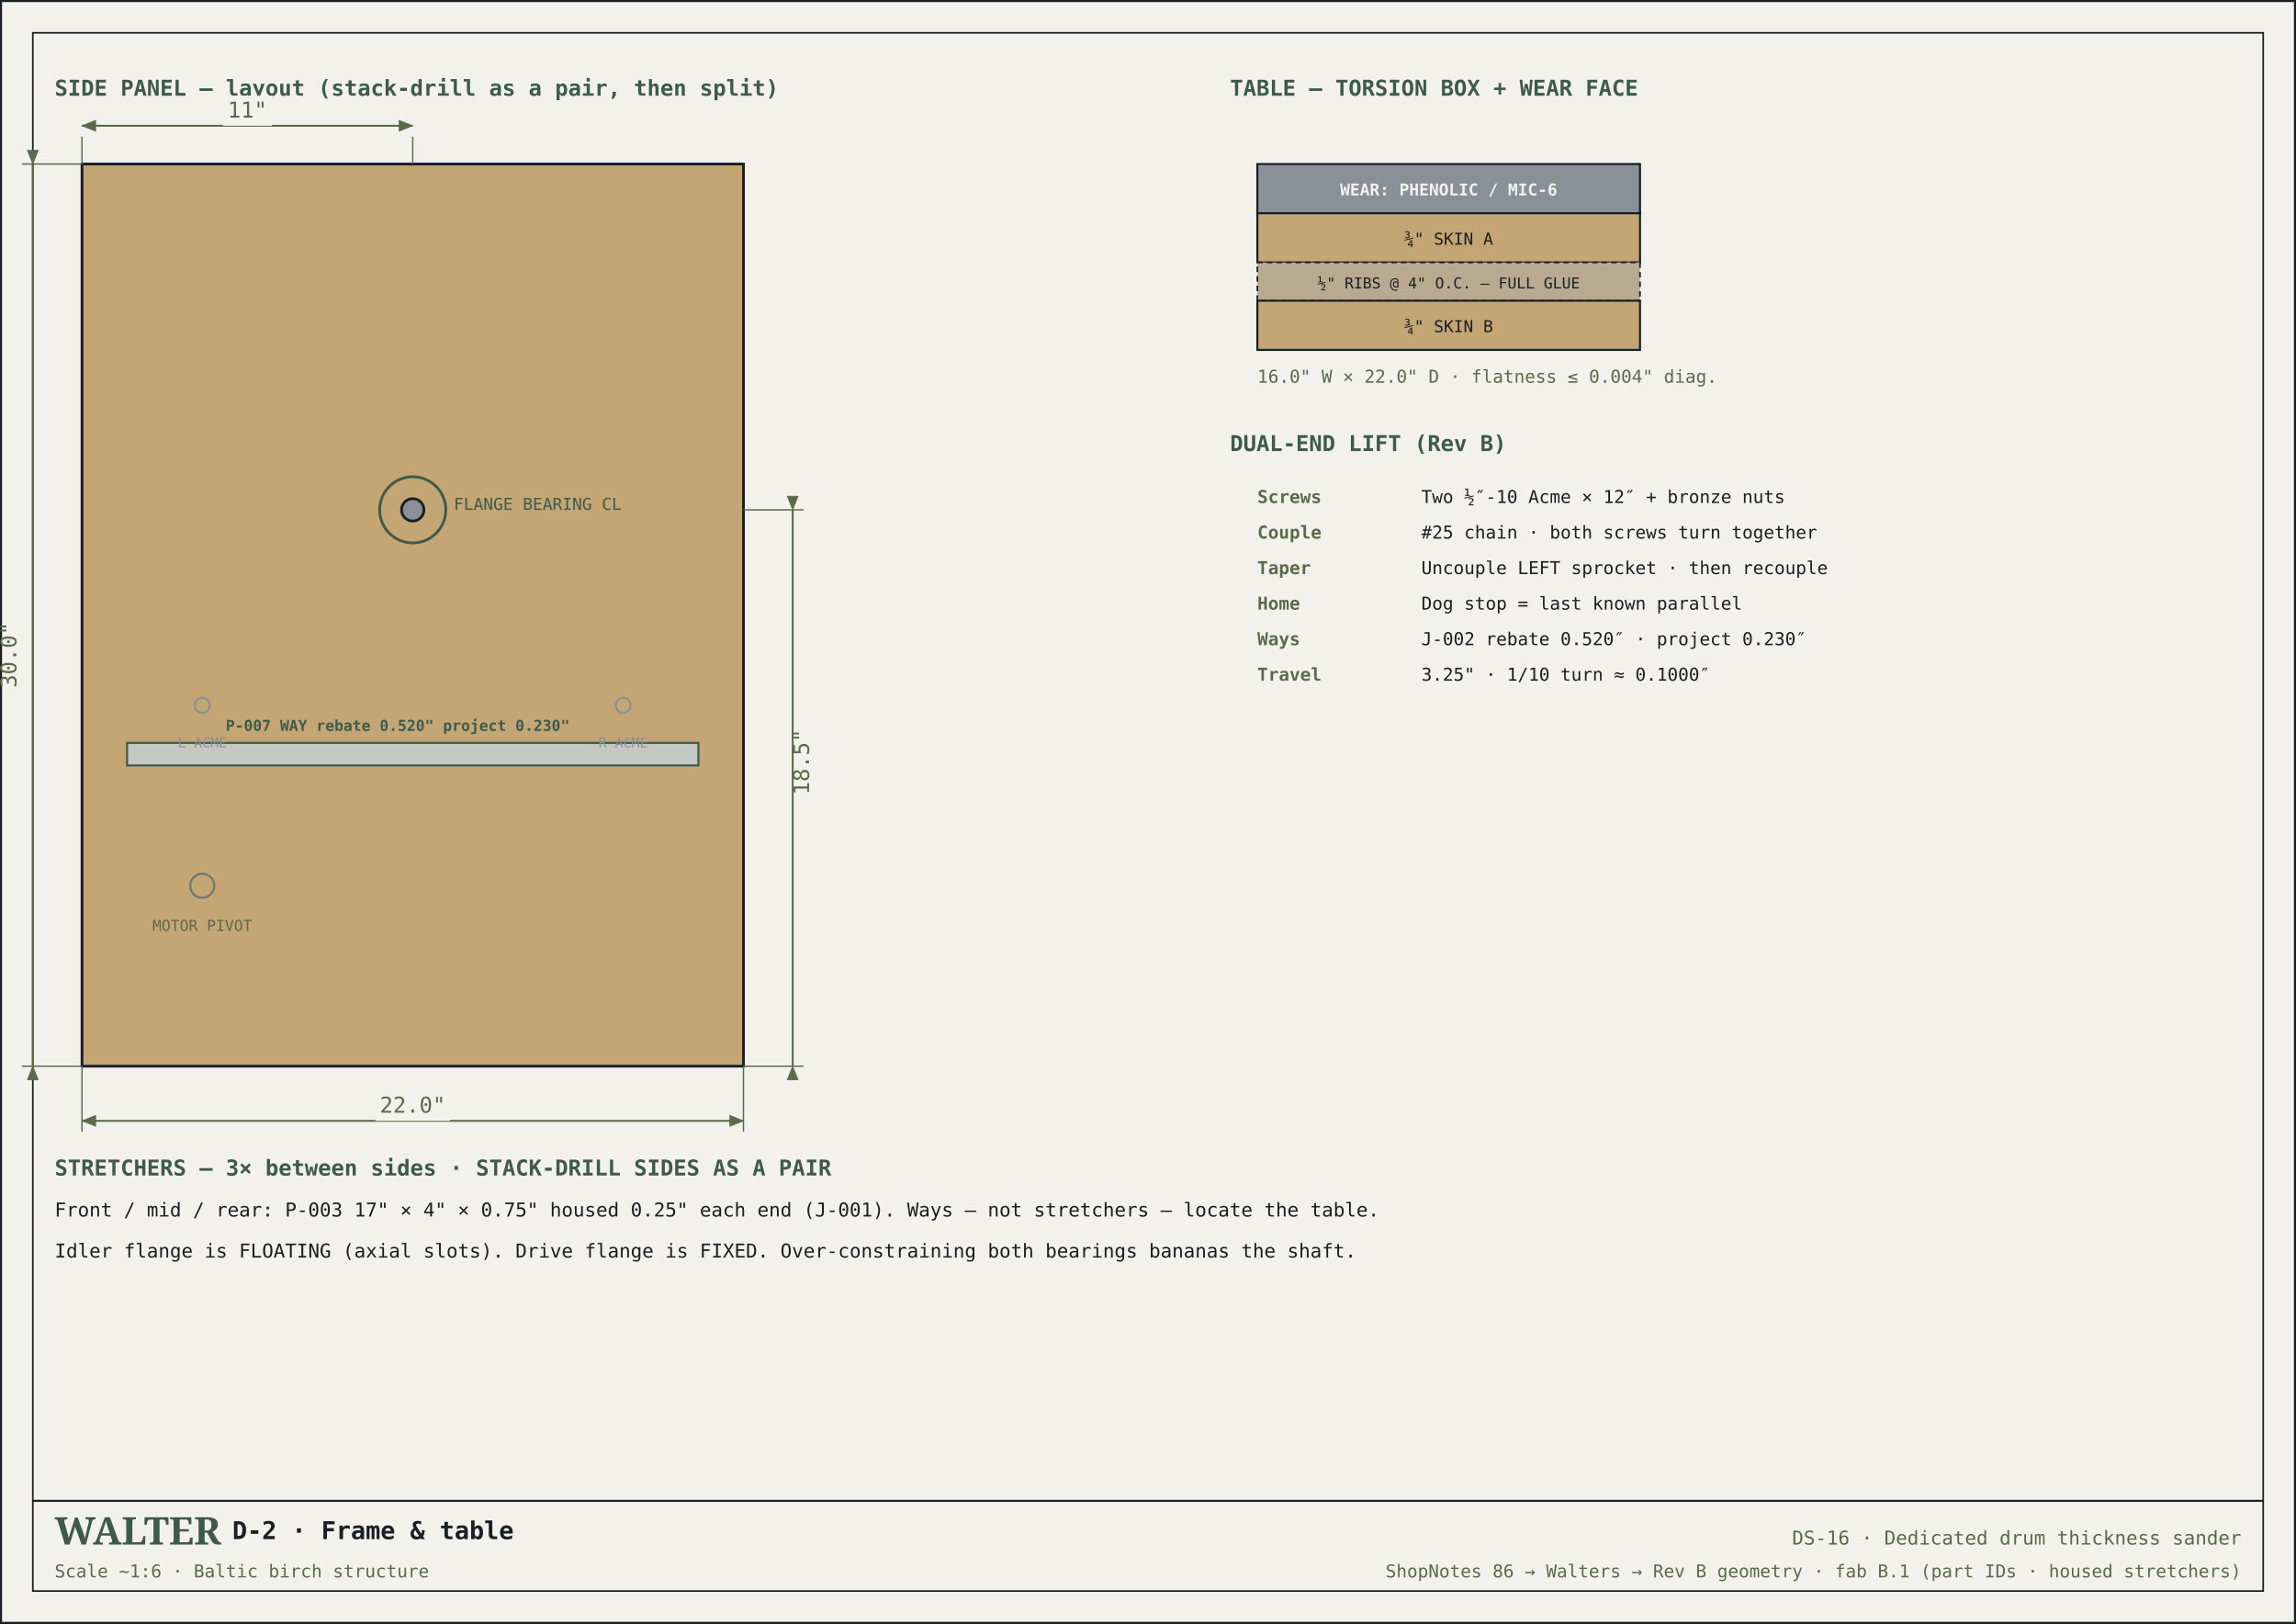
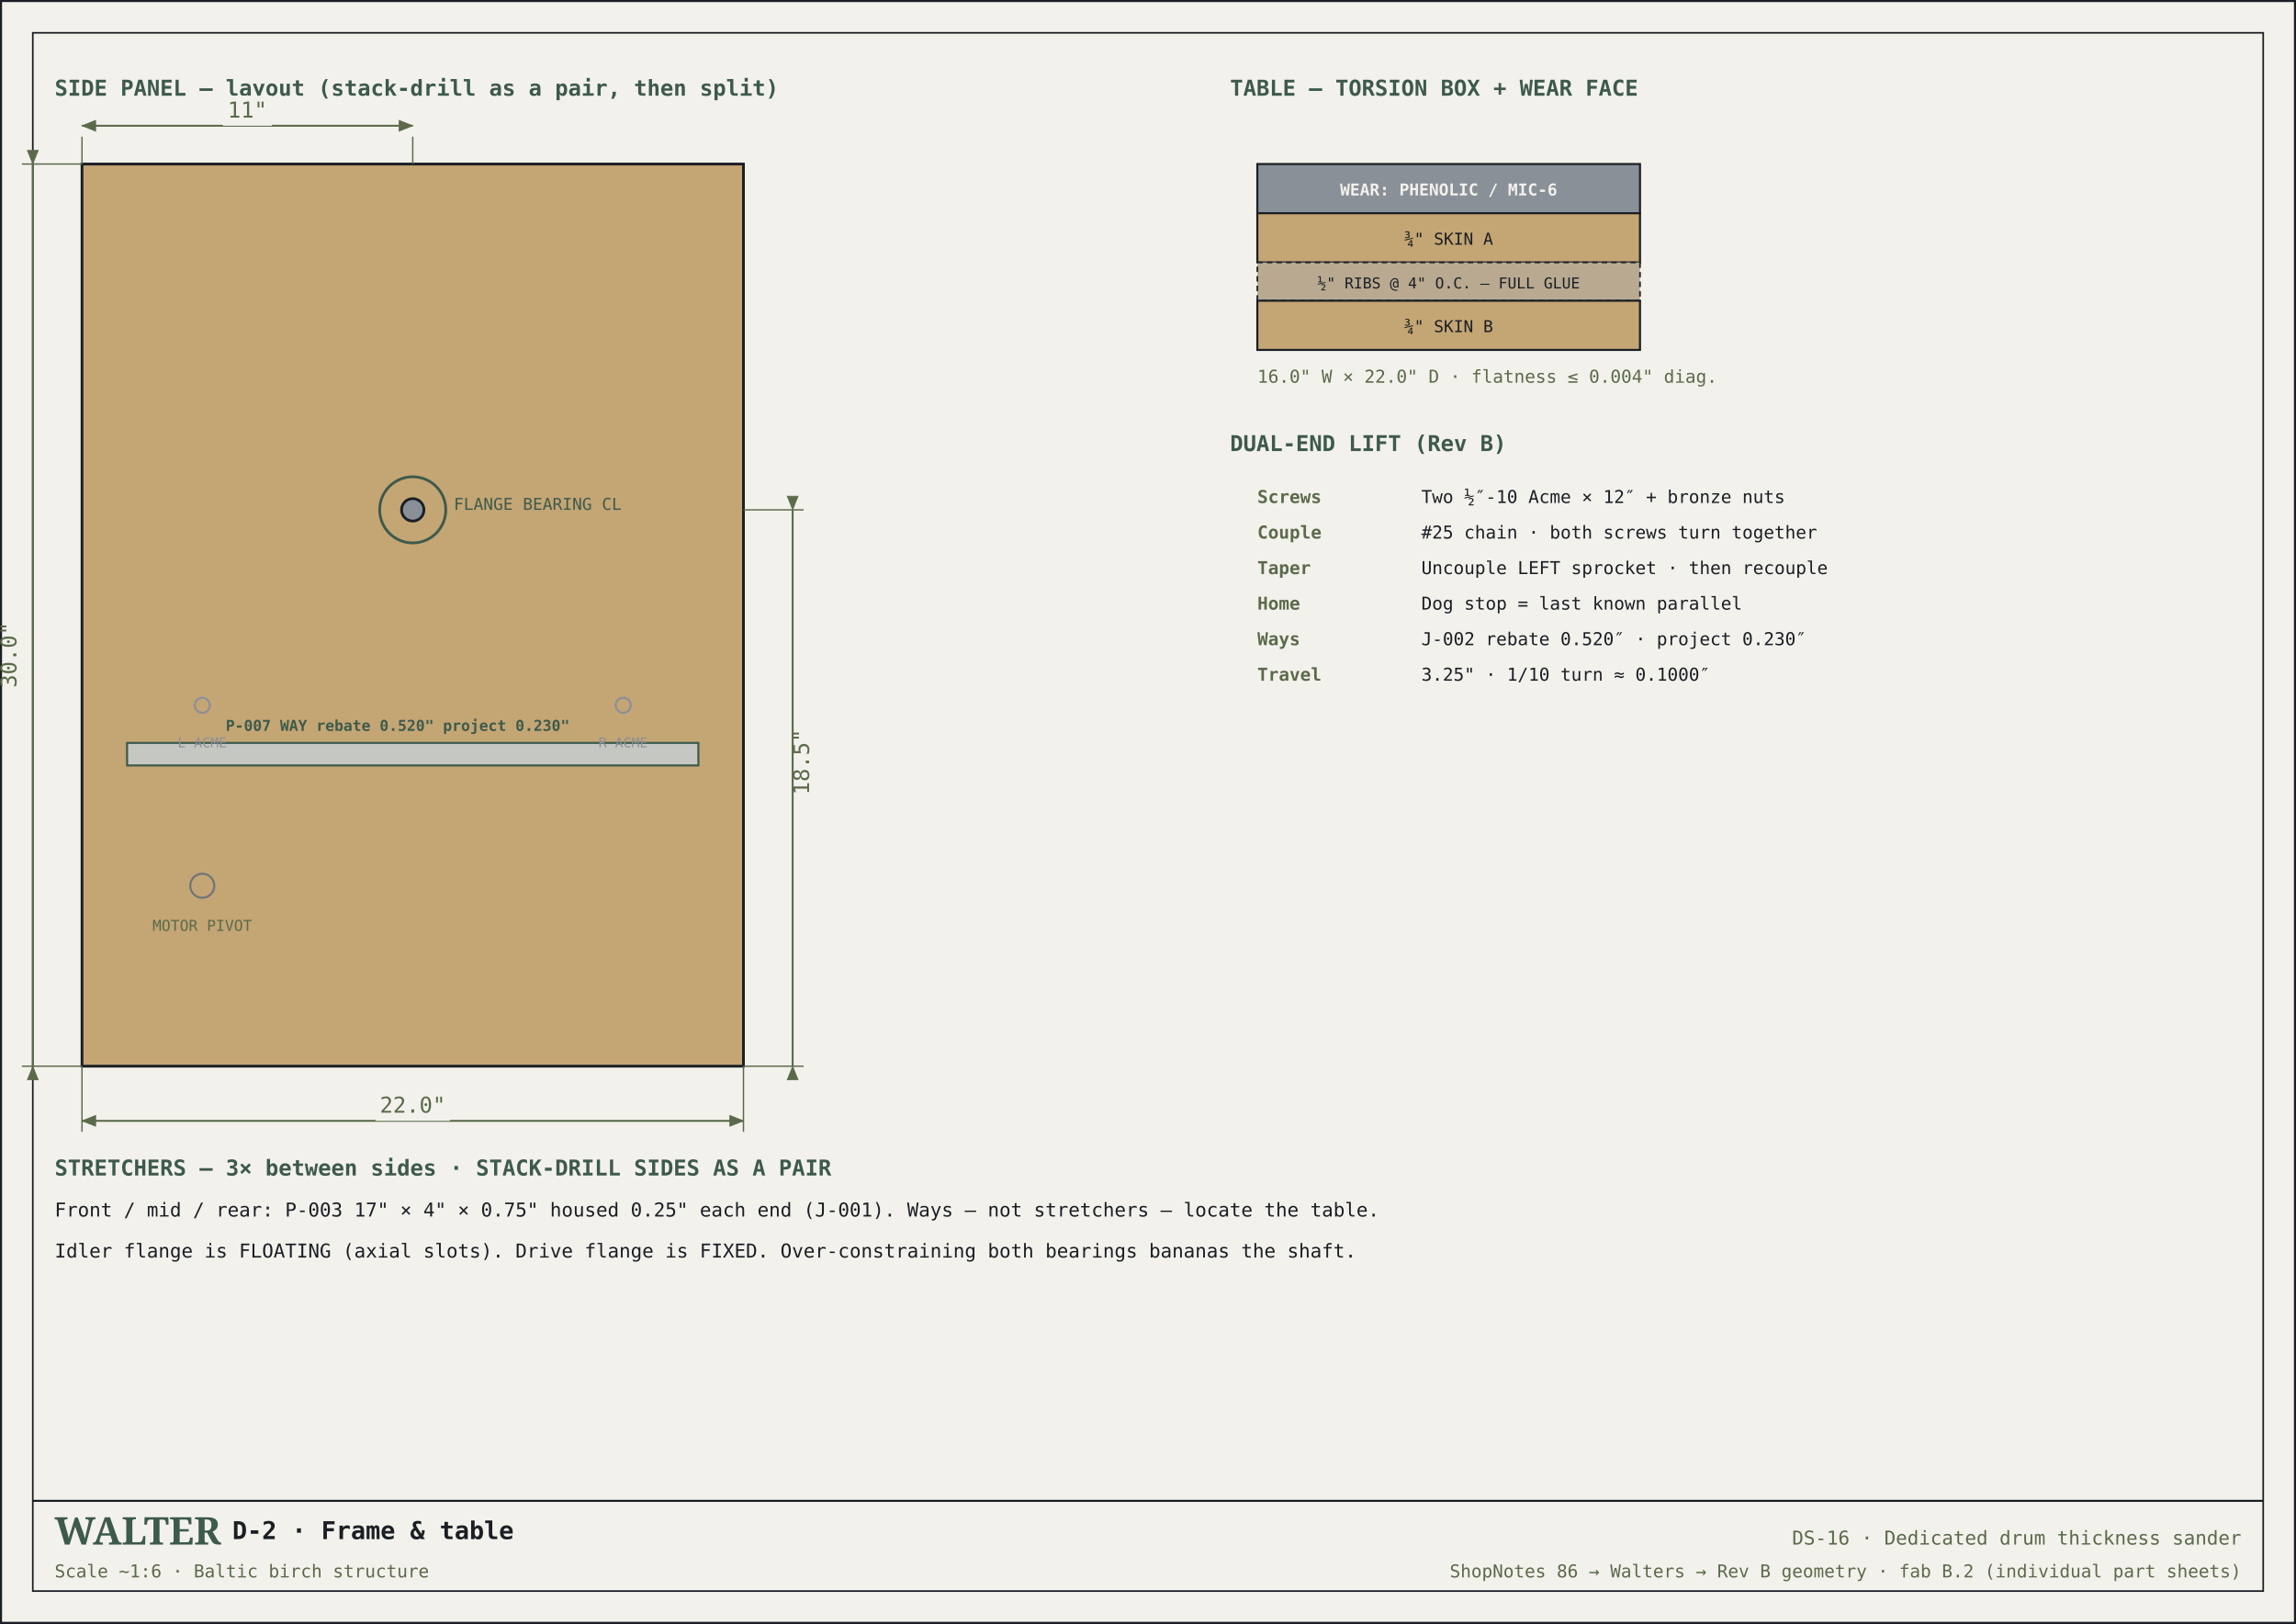
<svg xmlns="http://www.w3.org/2000/svg" width="1680" height="1188" viewBox="0 0 1680 1188">
  <rect x="0.0" y="0.0" width="1680.0" height="1188.0" fill="#f3f1ec" stroke="#1a1f24" stroke-width="3" />
  <rect x="24.0" y="24.0" width="1632.0" height="1140.0" fill="none" stroke="#1a1f24" stroke-width="1.2" />
  <line x1="24.0" y1="1098.0" x2="1656.0" y2="1098.0" stroke="#1a1f24" stroke-width="1.5" />
  <text x="40.0" y="1130.0" font-family="Georgia, serif" font-size="28" fill="#3d5a4c" text-anchor="start" font-weight="600">WALTER</text>
  <text x="170.0" y="1126.0" font-family="IBM Plex Mono, Menlo, monospace" font-size="18" fill="#1a1f24" text-anchor="start" font-weight="600">D-2  ·  Frame &amp; table</text>
  <text x="40.0" y="1154.0" font-family="IBM Plex Mono, Menlo, monospace" font-size="13" fill="#5a6a4a" text-anchor="start">Scale ~1:6 · Baltic birch structure</text>
  <text x="1640.0" y="1130.0" font-family="IBM Plex Mono, Menlo, monospace" font-size="14" fill="#5a6a4a" text-anchor="end">DS-16 · Dedicated drum thickness sander</text>
-   <text x="1640.0" y="1154.0" font-family="IBM Plex Mono, Menlo, monospace" font-size="13" fill="#5a6a4a" text-anchor="end">ShopNotes 86 → Walters → Rev B geometry · fab B.1 (part IDs · housed stretchers)</text>
+   <text x="1640.0" y="1154.0" font-family="IBM Plex Mono, Menlo, monospace" font-size="13" fill="#5a6a4a" text-anchor="end">ShopNotes 86 → Walters → Rev B geometry · fab B.2 (individual part sheets)</text>
  <text x="40.0" y="70.0" font-family="IBM Plex Mono, Menlo, monospace" font-size="16" fill="#3d5a4c" text-anchor="start" font-weight="600">SIDE PANEL — layout (stack-drill as a pair, then split)</text>
  <rect x="60.0" y="120.0" width="484.0" height="660.0" fill="#c4a574" stroke="#1a1f24" stroke-width="2" />
  <circle cx="302.0" cy="373.0" r="24.2" fill="none" stroke="#3d5a4c" stroke-width="2" />
  <circle cx="302.0" cy="373.0" r="8.2" fill="#8a9098" stroke="#1a1f24" stroke-width="2" />
  <text x="332.0" y="373.0" font-family="IBM Plex Mono, Menlo, monospace" font-size="12" fill="#3d5a4c" text-anchor="start">FLANGE BEARING CL</text>
  <rect x="93.0" y="543.5" width="418.0" height="16.5" fill="#c5c8c2" stroke="#3d5a4c" stroke-width="1.5" />
  <text x="291.0" y="534.7" font-family="IBM Plex Mono, Menlo, monospace" font-size="11" fill="#3d5a4c" text-anchor="middle" font-weight="600">P-007 WAY  rebate 0.520"  project 0.230"</text>
  <circle cx="148.0" cy="516.0" r="5.5" fill="none" stroke="#8a9098" stroke-width="1.5" />
  <circle cx="456.0" cy="516.0" r="5.5" fill="none" stroke="#8a9098" stroke-width="1.5" />
  <text x="148.0" y="546.8" font-family="IBM Plex Mono, Menlo, monospace" font-size="10" fill="#8a9098" text-anchor="middle">L ACME</text>
  <text x="456.0" y="546.8" font-family="IBM Plex Mono, Menlo, monospace" font-size="10" fill="#8a9098" text-anchor="middle">R ACME</text>
  <circle cx="148.0" cy="648.0" r="8.8" fill="none" stroke="#6e7578" stroke-width="1.5" />
  <text x="148.0" y="681.0" font-family="IBM Plex Mono, Menlo, monospace" font-size="11" fill="#5a6a4a" text-anchor="middle">MOTOR PIVOT</text>
  <line x1="60.0" y1="780.0" x2="60.0" y2="828.0" stroke="#5a6a4a" stroke-width="1" />
  <line x1="544.0" y1="780.0" x2="544.0" y2="828.0" stroke="#5a6a4a" stroke-width="1" />
  <line x1="60.0" y1="820.0" x2="544.0" y2="820.0" stroke="#5a6a4a" stroke-width="1.4" />
  <polygon points="60.0,820.0 70.0,816.0 70.0,824.0" fill="#5a6a4a" stroke="#5a6a4a" stroke-width="0.5" />
  <polygon points="544.0,820.0 534.0,816.0 534.0,824.0" fill="#5a6a4a" stroke="#5a6a4a" stroke-width="0.5" />
  <rect x="274.8" y="798.0" width="54.4" height="22.0" fill="#f3f1ec" />
  <text x="302.0" y="814.0" font-family="IBM Plex Mono, Menlo, monospace" font-size="16" fill="#5a6a4a" text-anchor="middle">22.0"</text>
  <line x1="60.0" y1="780.0" x2="16.0" y2="780.0" stroke="#5a6a4a" stroke-width="1" />
  <line x1="60.0" y1="120.0" x2="16.0" y2="120.0" stroke="#5a6a4a" stroke-width="1" />
  <line x1="24.0" y1="780.0" x2="24.0" y2="120.0" stroke="#5a6a4a" stroke-width="1.4" />
  <polygon points="24.0,780.0 20.0,790.0 28.0,790.0" fill="#5a6a4a" stroke="#5a6a4a" stroke-width="0.5" />
  <polygon points="24.0,120.0 20.0,110.0 28.0,110.0" fill="#5a6a4a" stroke="#5a6a4a" stroke-width="0.5" />
  <text x="12.0" y="455.0" font-family="IBM Plex Mono, Menlo, monospace" font-size="16" fill="#5a6a4a" text-anchor="end" transform="rotate(-90 12.0 455.0)">30.0"</text>
  <line x1="60.0" y1="120.0" x2="60.0" y2="100.0" stroke="#5a6a4a" stroke-width="1" />
  <line x1="302.0" y1="120.0" x2="302.0" y2="100.0" stroke="#5a6a4a" stroke-width="1" />
  <line x1="60.0" y1="92.0" x2="302.0" y2="92.0" stroke="#5a6a4a" stroke-width="1.4" />
  <polygon points="60.0,92.0 70.0,88.0 70.0,96.0" fill="#5a6a4a" stroke="#5a6a4a" stroke-width="0.5" />
  <polygon points="302.0,92.0 292.0,88.0 292.0,96.0" fill="#5a6a4a" stroke="#5a6a4a" stroke-width="0.5" />
  <rect x="163.1" y="70.0" width="35.8" height="22.0" fill="#f3f1ec" />
  <text x="181.0" y="86.0" font-family="IBM Plex Mono, Menlo, monospace" font-size="16" fill="#5a6a4a" text-anchor="middle">11"</text>
  <line x1="544.0" y1="780.0" x2="588.0" y2="780.0" stroke="#5a6a4a" stroke-width="1" />
  <line x1="544.0" y1="373.0" x2="588.0" y2="373.0" stroke="#5a6a4a" stroke-width="1" />
  <line x1="580.0" y1="780.0" x2="580.0" y2="373.0" stroke="#5a6a4a" stroke-width="1.4" />
  <polygon points="580.0,780.0 576.0,790.0 584.0,790.0" fill="#5a6a4a" stroke="#5a6a4a" stroke-width="0.5" />
  <polygon points="580.0,373.0 576.0,363.0 584.0,363.0" fill="#5a6a4a" stroke="#5a6a4a" stroke-width="0.5" />
  <text x="592.0" y="581.5" font-family="IBM Plex Mono, Menlo, monospace" font-size="16" fill="#5a6a4a" text-anchor="start" transform="rotate(-90 592.0 581.5)">18.5"</text>
  <text x="900.0" y="70.0" font-family="IBM Plex Mono, Menlo, monospace" font-size="16" fill="#3d5a4c" text-anchor="start" font-weight="600">TABLE — TORSION BOX + WEAR FACE</text>
  <rect x="920.0" y="120.0" width="280.0" height="36.0" fill="#8a9098" stroke="#1a1f24" stroke-width="1.5" />
  <text x="1060.0" y="143.0" font-family="IBM Plex Mono, Menlo, monospace" font-size="12" fill="#f3f1ec" text-anchor="middle" font-weight="600">WEAR: PHENOLIC / MIC-6</text>
  <rect x="920.0" y="156.0" width="280.0" height="36.0" fill="#c4a574" stroke="#1a1f24" stroke-width="1.5" />
  <text x="1060.0" y="179.0" font-family="IBM Plex Mono, Menlo, monospace" font-size="12" fill="#1a1f24" text-anchor="middle">¾" SKIN A</text>
  <rect x="920.0" y="192.0" width="280.0" height="28.0" fill="#b8a990" stroke="#1a1f24" stroke-width="1.2" stroke-dasharray="4 3" />
  <text x="1060.0" y="211.0" font-family="IBM Plex Mono, Menlo, monospace" font-size="11" fill="#1a1f24" text-anchor="middle">½" RIBS @ 4" O.C. — FULL GLUE</text>
  <rect x="920.0" y="220.0" width="280.0" height="36.0" fill="#c4a574" stroke="#1a1f24" stroke-width="1.5" />
  <text x="1060.0" y="243.0" font-family="IBM Plex Mono, Menlo, monospace" font-size="12" fill="#1a1f24" text-anchor="middle">¾" SKIN B</text>
  <text x="920.0" y="280.0" font-family="IBM Plex Mono, Menlo, monospace" font-size="13" fill="#5a6a4a" text-anchor="start">16.0" W × 22.0" D · flatness ≤ 0.004" diag.</text>
  <text x="900.0" y="330.0" font-family="IBM Plex Mono, Menlo, monospace" font-size="16" fill="#3d5a4c" text-anchor="start" font-weight="600">DUAL-END LIFT (Rev B)</text>
  <text x="920.0" y="368.0" font-family="IBM Plex Mono, Menlo, monospace" font-size="13" fill="#5a6a4a" text-anchor="start" font-weight="600">Screws</text>
  <text x="1040.0" y="368.0" font-family="IBM Plex Mono, Menlo, monospace" font-size="13" fill="#1a1f24" text-anchor="start">Two ½″-10 Acme × 12″ + bronze nuts</text>
  <text x="920.0" y="394.0" font-family="IBM Plex Mono, Menlo, monospace" font-size="13" fill="#5a6a4a" text-anchor="start" font-weight="600">Couple</text>
  <text x="1040.0" y="394.0" font-family="IBM Plex Mono, Menlo, monospace" font-size="13" fill="#1a1f24" text-anchor="start">#25 chain · both screws turn together</text>
  <text x="920.0" y="420.0" font-family="IBM Plex Mono, Menlo, monospace" font-size="13" fill="#5a6a4a" text-anchor="start" font-weight="600">Taper</text>
  <text x="1040.0" y="420.0" font-family="IBM Plex Mono, Menlo, monospace" font-size="13" fill="#1a1f24" text-anchor="start">Uncouple LEFT sprocket · then recouple</text>
  <text x="920.0" y="446.0" font-family="IBM Plex Mono, Menlo, monospace" font-size="13" fill="#5a6a4a" text-anchor="start" font-weight="600">Home</text>
  <text x="1040.0" y="446.0" font-family="IBM Plex Mono, Menlo, monospace" font-size="13" fill="#1a1f24" text-anchor="start">Dog stop = last known parallel</text>
  <text x="920.0" y="472.0" font-family="IBM Plex Mono, Menlo, monospace" font-size="13" fill="#5a6a4a" text-anchor="start" font-weight="600">Ways</text>
  <text x="1040.0" y="472.0" font-family="IBM Plex Mono, Menlo, monospace" font-size="13" fill="#1a1f24" text-anchor="start">J-002 rebate 0.520″ · project 0.230″</text>
  <text x="920.0" y="498.0" font-family="IBM Plex Mono, Menlo, monospace" font-size="13" fill="#5a6a4a" text-anchor="start" font-weight="600">Travel</text>
  <text x="1040.0" y="498.0" font-family="IBM Plex Mono, Menlo, monospace" font-size="13" fill="#1a1f24" text-anchor="start">3.25" · 1/10 turn ≈ 0.1000″</text>
  <text x="40.0" y="860.0" font-family="IBM Plex Mono, Menlo, monospace" font-size="16" fill="#3d5a4c" text-anchor="start" font-weight="600">STRETCHERS — 3× between sides  ·  STACK-DRILL SIDES AS A PAIR</text>
  <text x="40.0" y="890.0" font-family="IBM Plex Mono, Menlo, monospace" font-size="14" fill="#1a1f24" text-anchor="start">Front / mid / rear: P-003  17" × 4" × 0.75"  housed 0.25" each end (J-001). Ways — not stretchers — locate the table.</text>
  <text x="40.0" y="920.0" font-family="IBM Plex Mono, Menlo, monospace" font-size="14" fill="#1a1f24" text-anchor="start">Idler flange is FLOATING (axial slots). Drive flange is FIXED. Over-constraining both bearings bananas the shaft.</text>
</svg>
